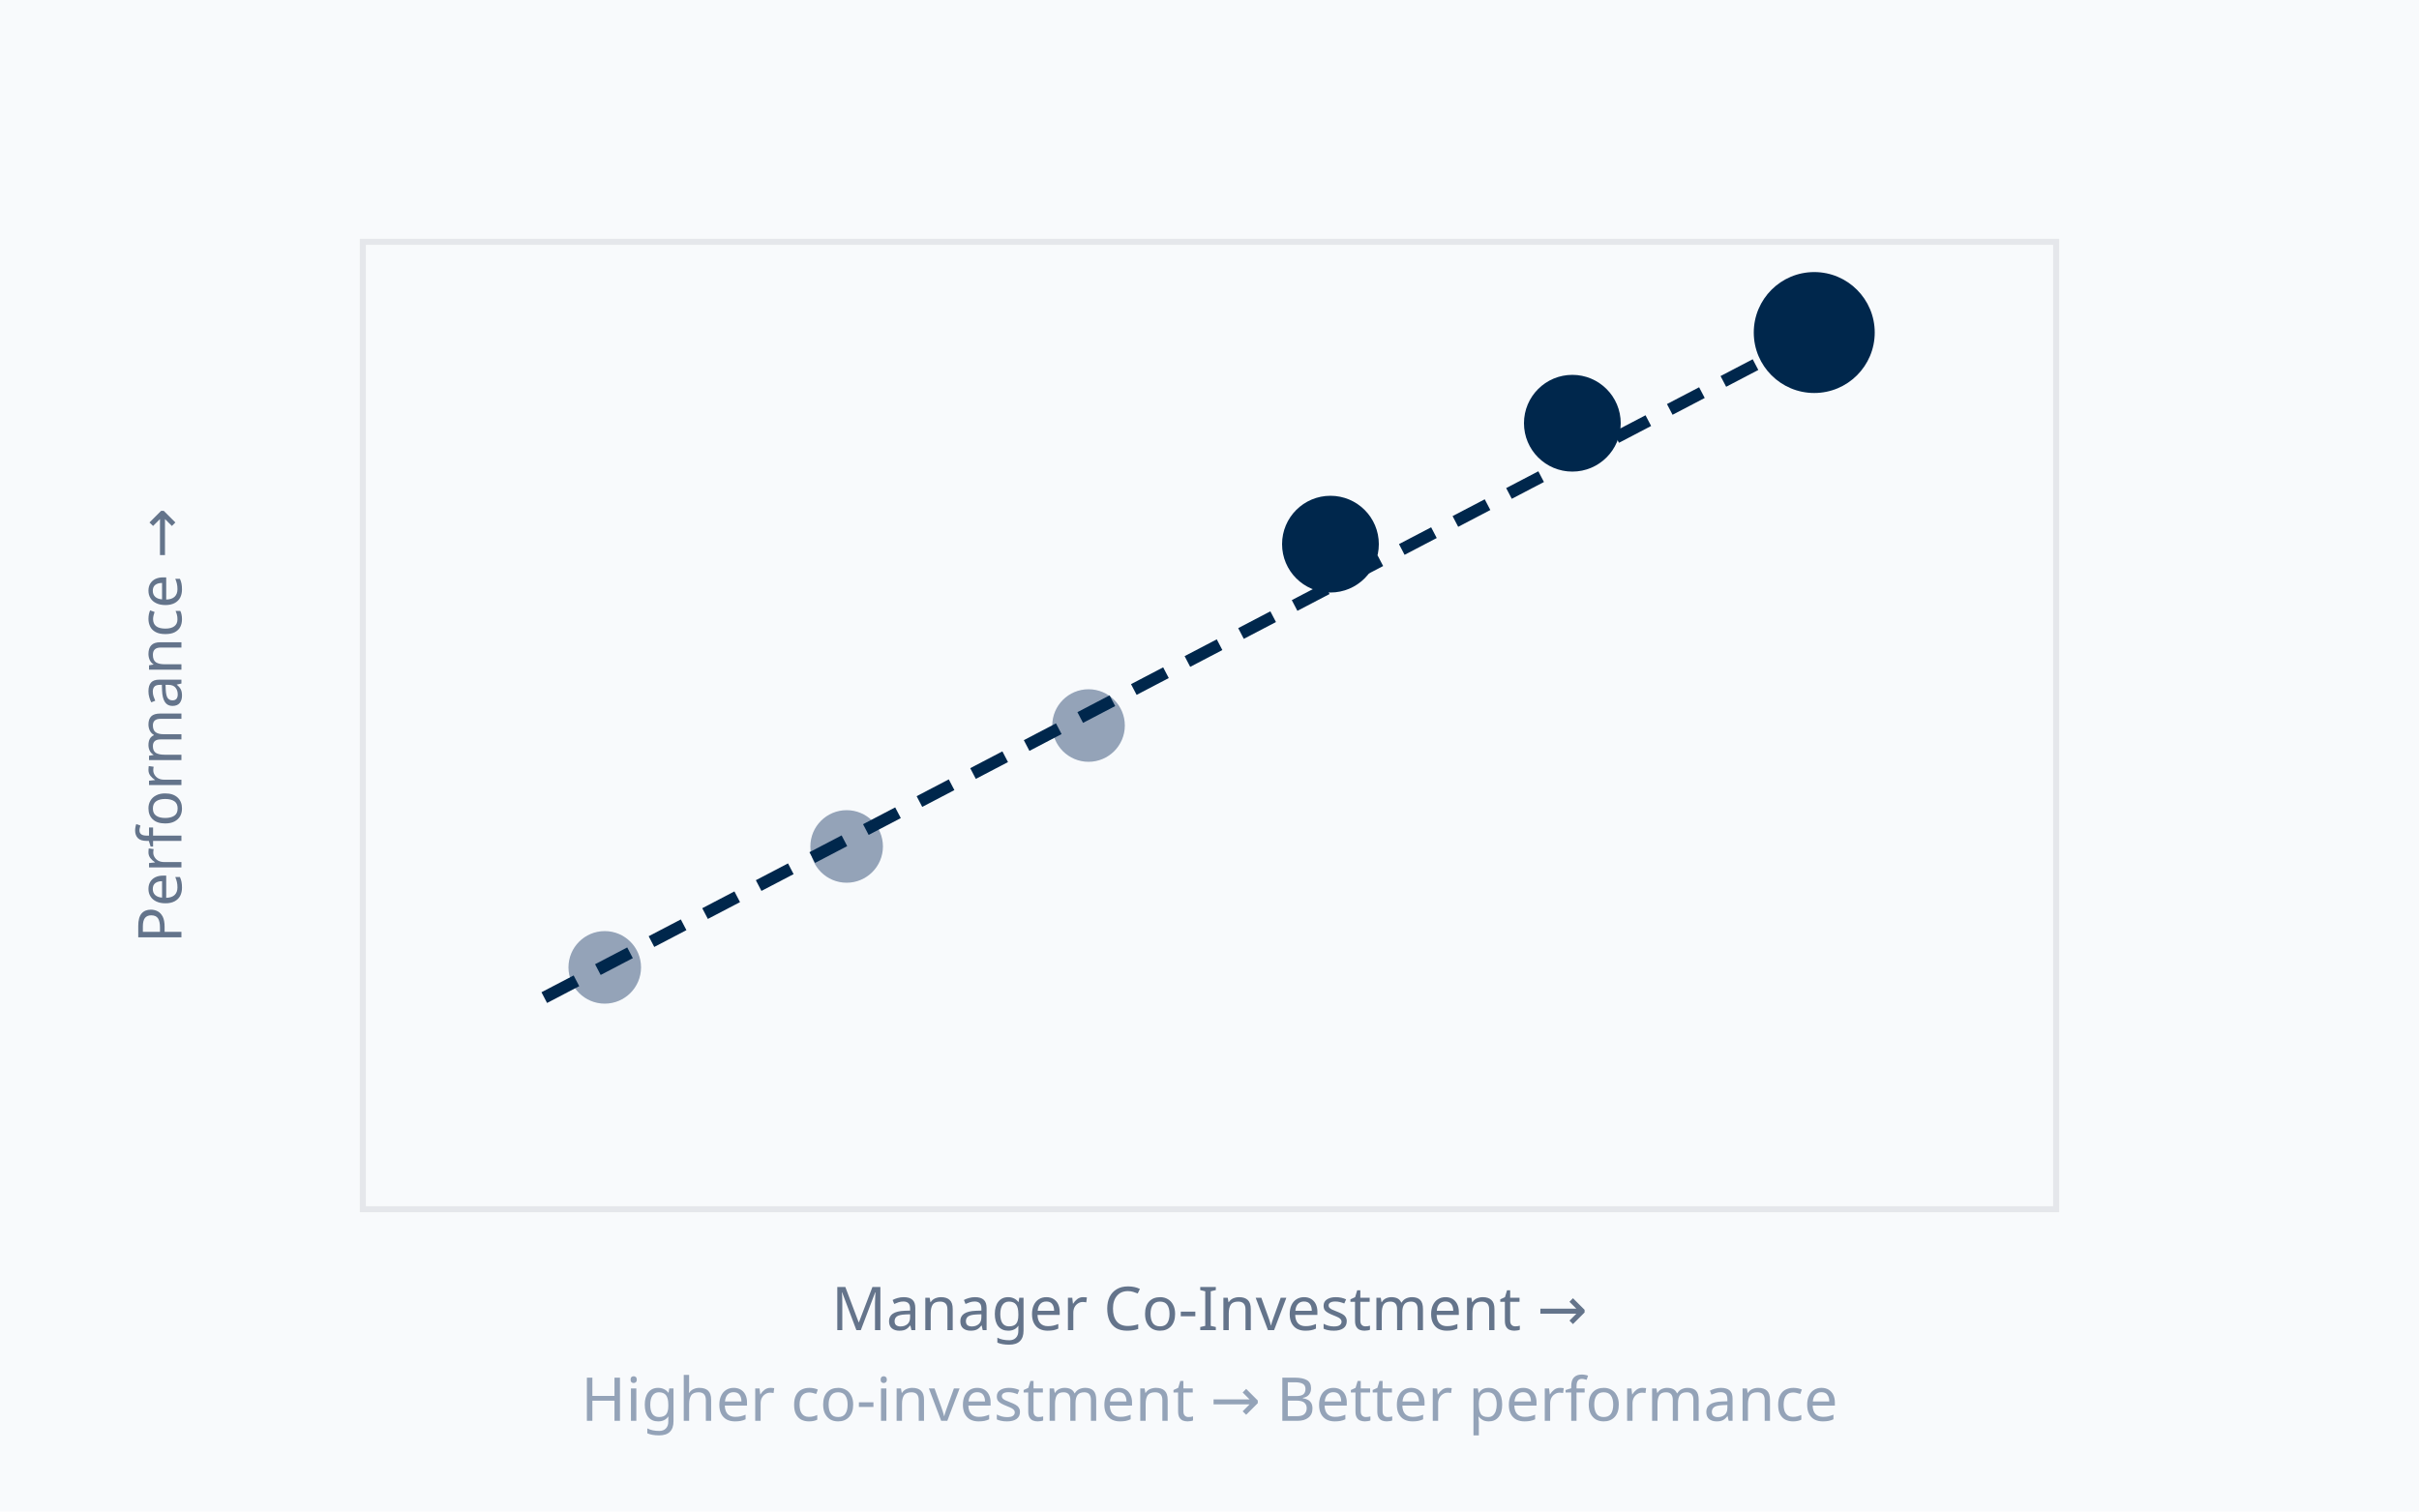
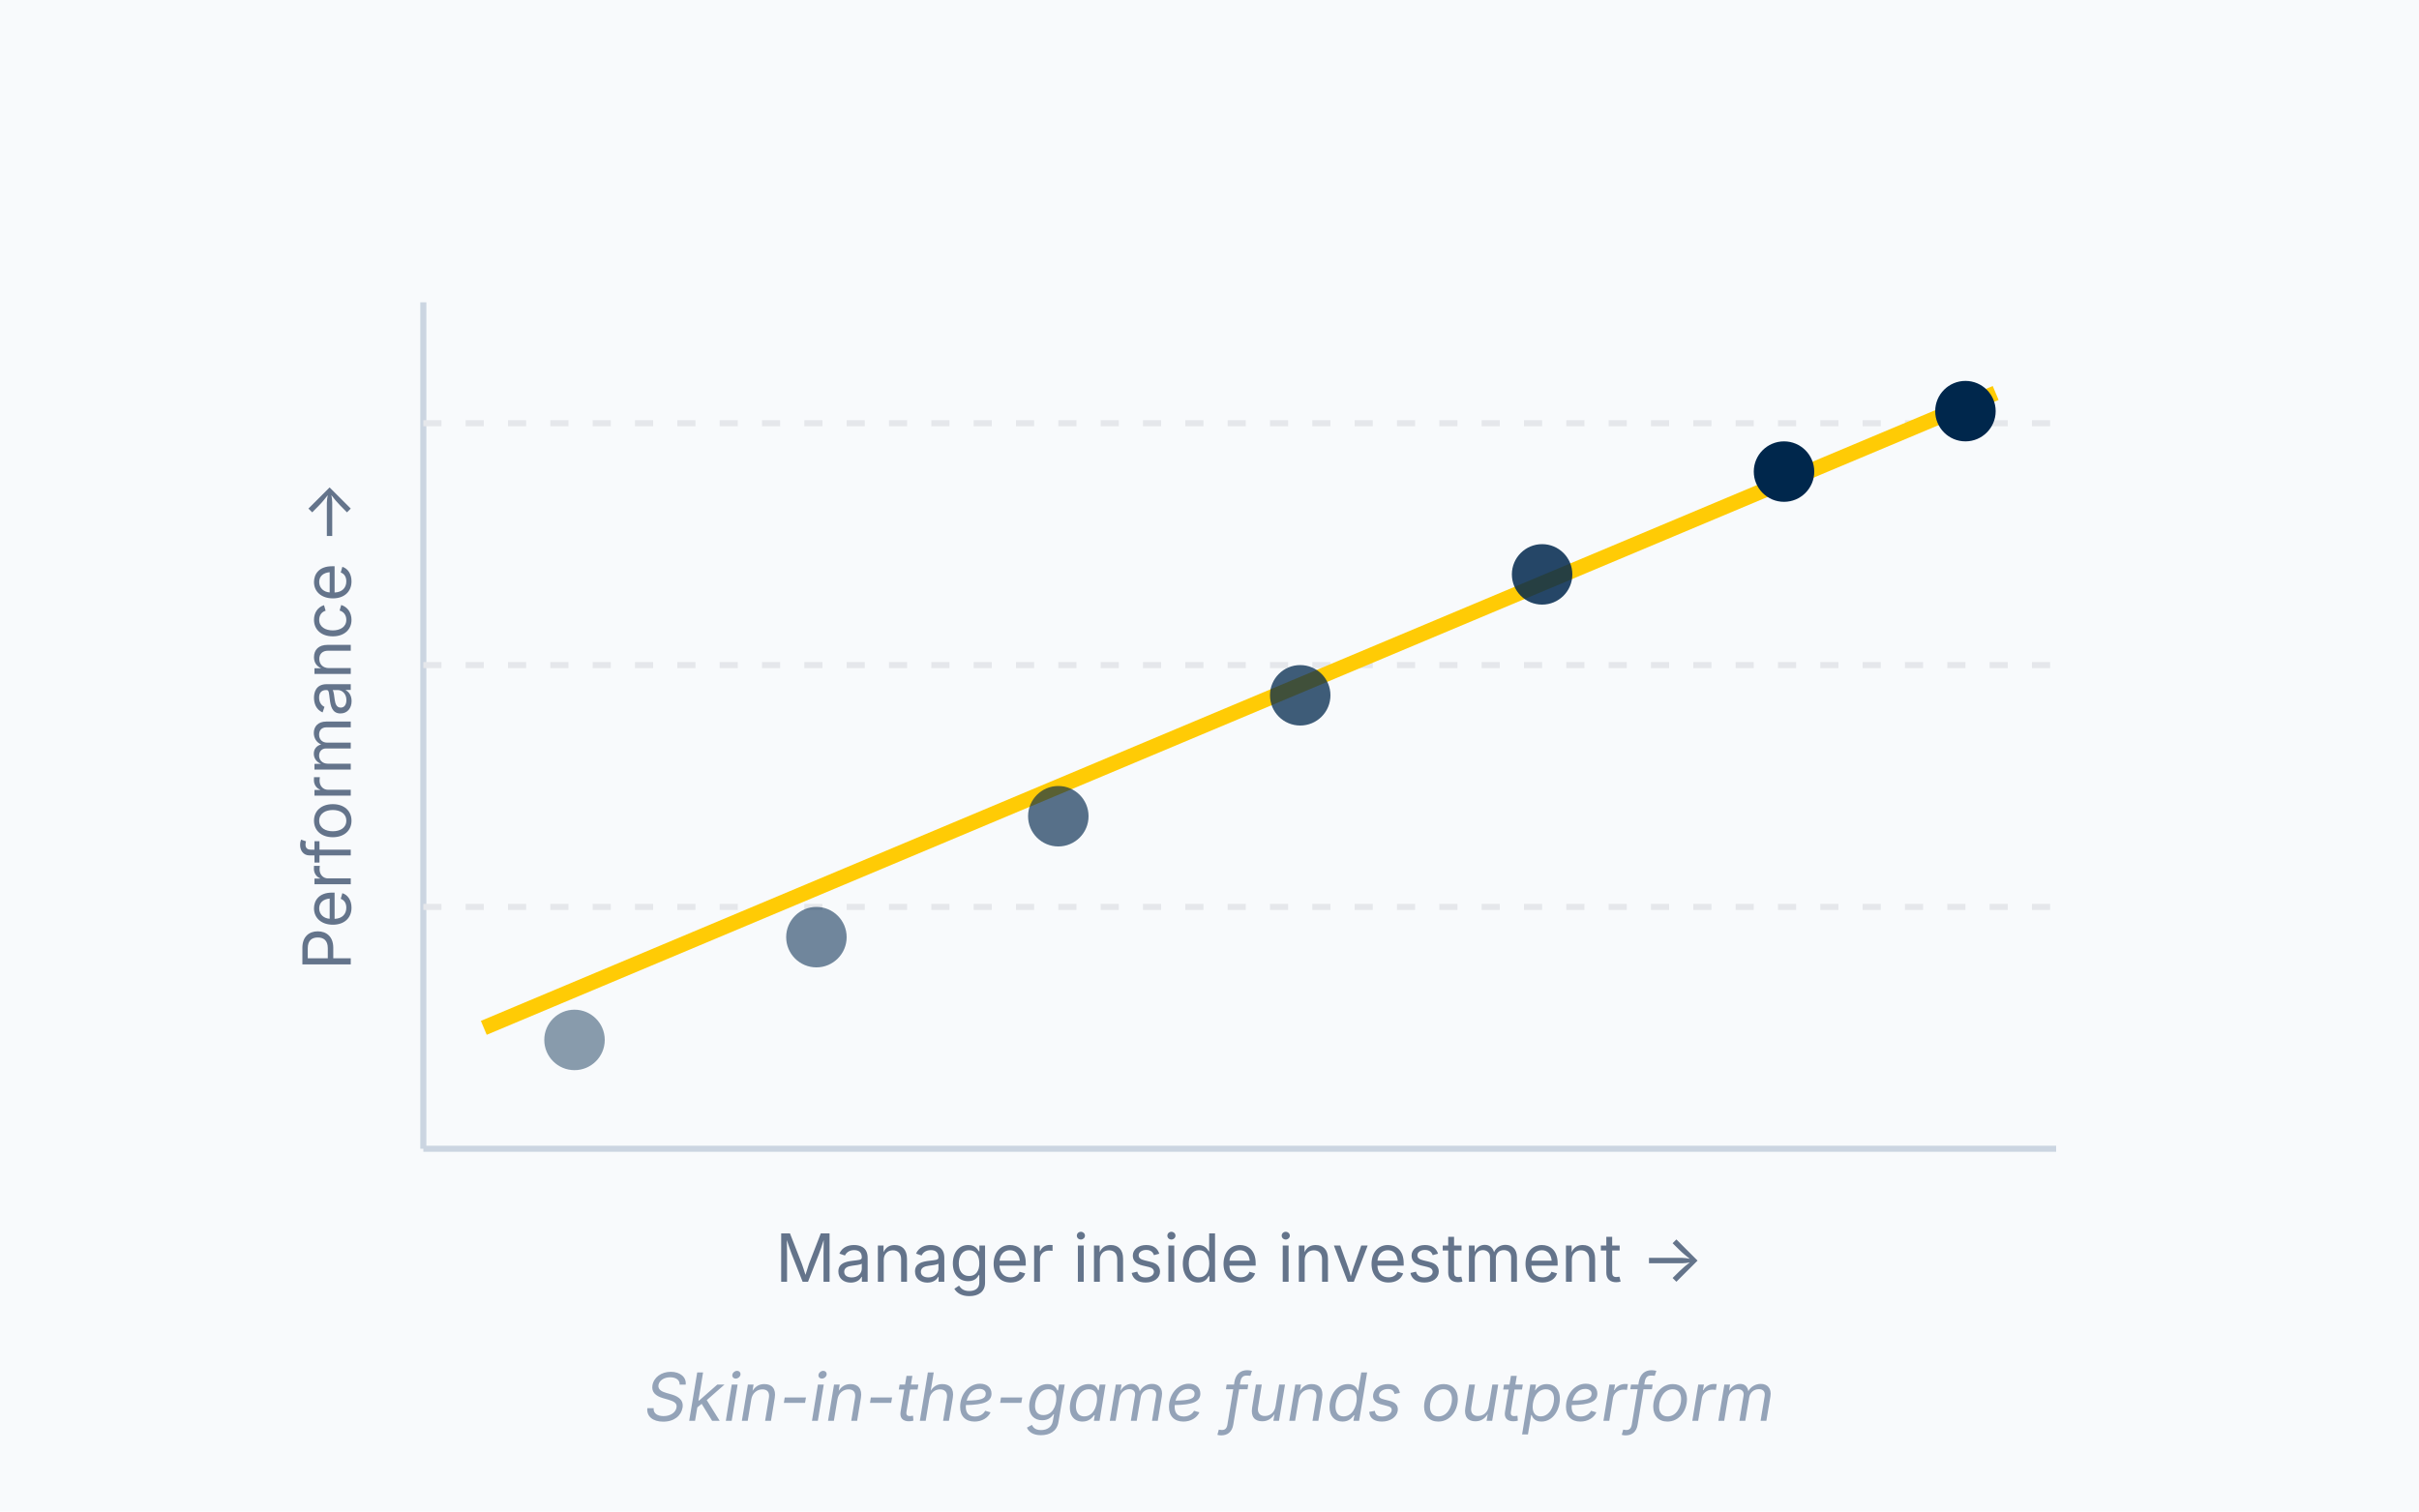
- <svg xmlns="http://www.w3.org/2000/svg" viewBox="0 0 400 250">
+ <svg xmlns="http://www.w3.org/2000/svg" viewBox="0 0 400 250" font-family="Inter, -apple-system, system-ui, sans-serif">
  <rect width="400" height="250" fill="#f8fafc" />
-   <rect x="60" y="40" width="280" height="160" fill="none" stroke="#e5e7eb" />
-   <text x="200" y="220" text-anchor="middle" font-family="system-ui" font-size="10" fill="#64748b">Manager Co-Investment →</text>
-   <text x="30" y="120" text-anchor="middle" font-family="system-ui" font-size="10" fill="#64748b" transform="rotate(-90, 30, 120)">Performance →</text>
-   <circle cx="100" cy="160" r="6" fill="#94a3b8" />
-   <circle cx="140" cy="140" r="6" fill="#94a3b8" />
-   <circle cx="180" cy="120" r="6" fill="#94a3b8" />
-   <circle cx="220" cy="90" r="8" fill="#00274C" />
-   <circle cx="260" cy="70" r="8" fill="#00274C" />
-   <circle cx="300" cy="55" r="10" fill="#00274C" />
-   <line x1="90" y1="165" x2="310" y2="50" stroke="#00274C" stroke-width="2" stroke-dasharray="6,4" />
-   <text x="200" y="235" text-anchor="middle" font-family="system-ui" font-size="10" fill="#94a3b8">Higher co-investment → Better performance</text>
+   <line x1="70" y1="190" x2="340" y2="190" stroke="#cbd5e1" stroke-width="1" />
+   <line x1="70" y1="50" x2="70" y2="190" stroke="#cbd5e1" stroke-width="1" />
+   <line x1="70" y1="150" x2="340" y2="150" stroke="#e5e7eb" stroke-width="1" stroke-dasharray="3,4" />
+   <line x1="70" y1="110" x2="340" y2="110" stroke="#e5e7eb" stroke-width="1" stroke-dasharray="3,4" />
+   <line x1="70" y1="70" x2="340" y2="70" stroke="#e5e7eb" stroke-width="1" stroke-dasharray="3,4" />
+   <line x1="80" y1="170" x2="330" y2="65" stroke="#FFCB05" stroke-width="2.5" />
+   <circle cx="95" cy="172" r="5" fill="#00274C" opacity="0.45" />
+   <circle cx="135" cy="155" r="5" fill="#00274C" opacity="0.55" />
+   <circle cx="175" cy="135" r="5" fill="#00274C" opacity="0.65" />
+   <circle cx="215" cy="115" r="5" fill="#00274C" opacity="0.75" />
+   <circle cx="255" cy="95" r="5" fill="#00274C" opacity="0.85" />
+   <circle cx="295" cy="78" r="5" fill="#00274C" />
+   <circle cx="325" cy="68" r="5" fill="#00274C" />
+   <text x="205" y="212" text-anchor="middle" font-size="11" fill="#64748b">Manager inside investment →</text>
+   <text x="58" y="120" text-anchor="middle" font-size="11" fill="#64748b" transform="rotate(-90 58 120)">Performance →</text>
+   <text x="200" y="235" text-anchor="middle" font-size="11" fill="#94a3b8" font-style="italic">Skin-in-the-game funds outperform</text>
</svg>
